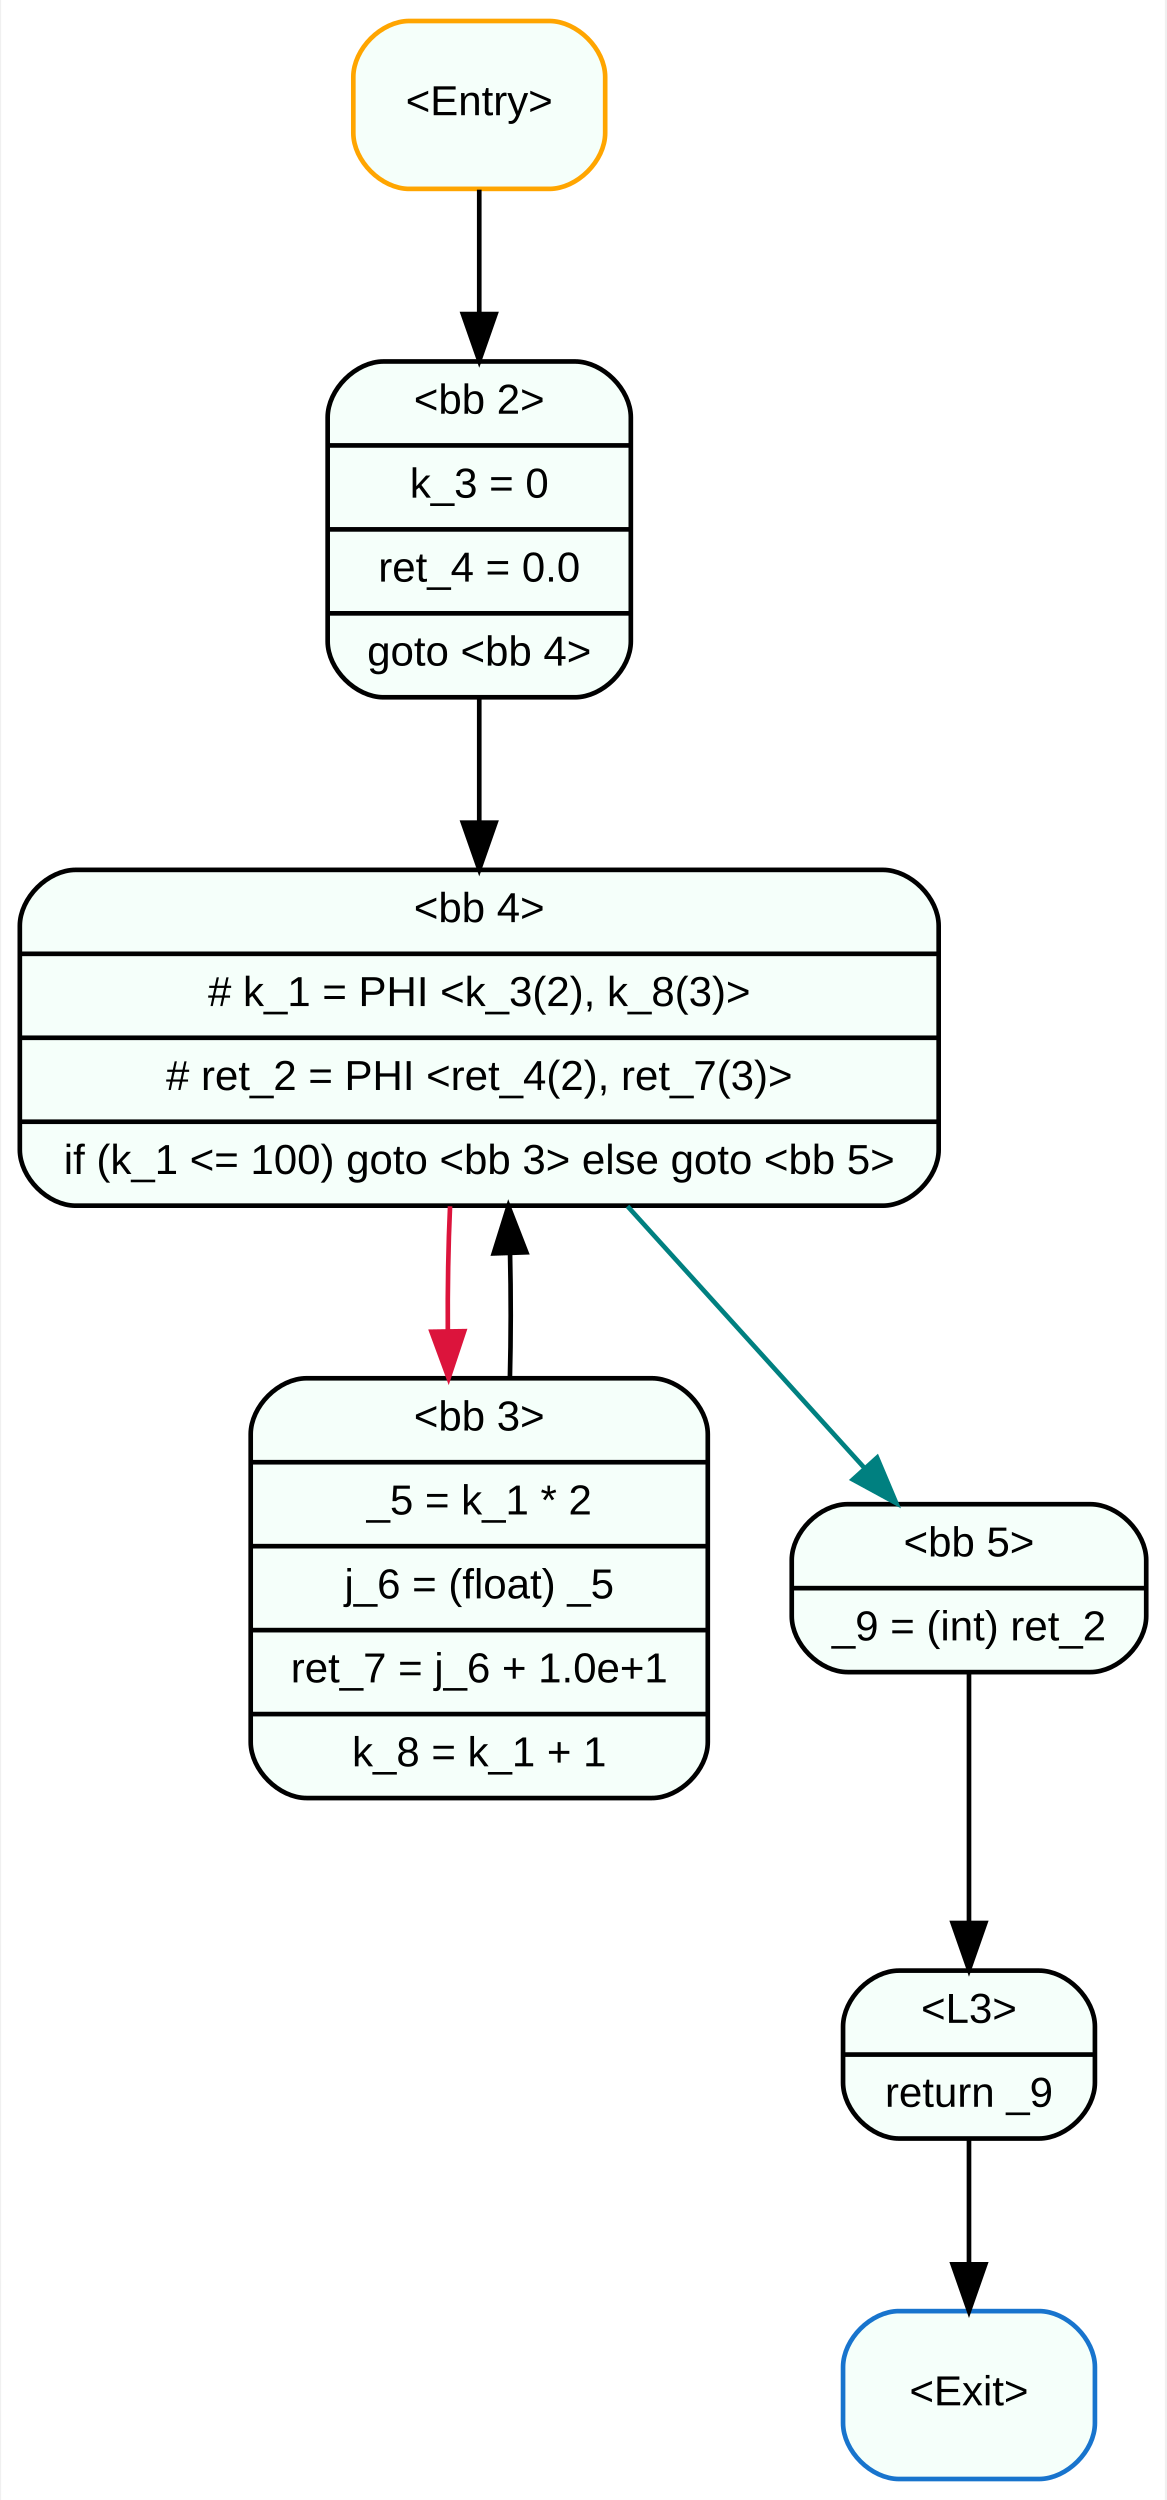
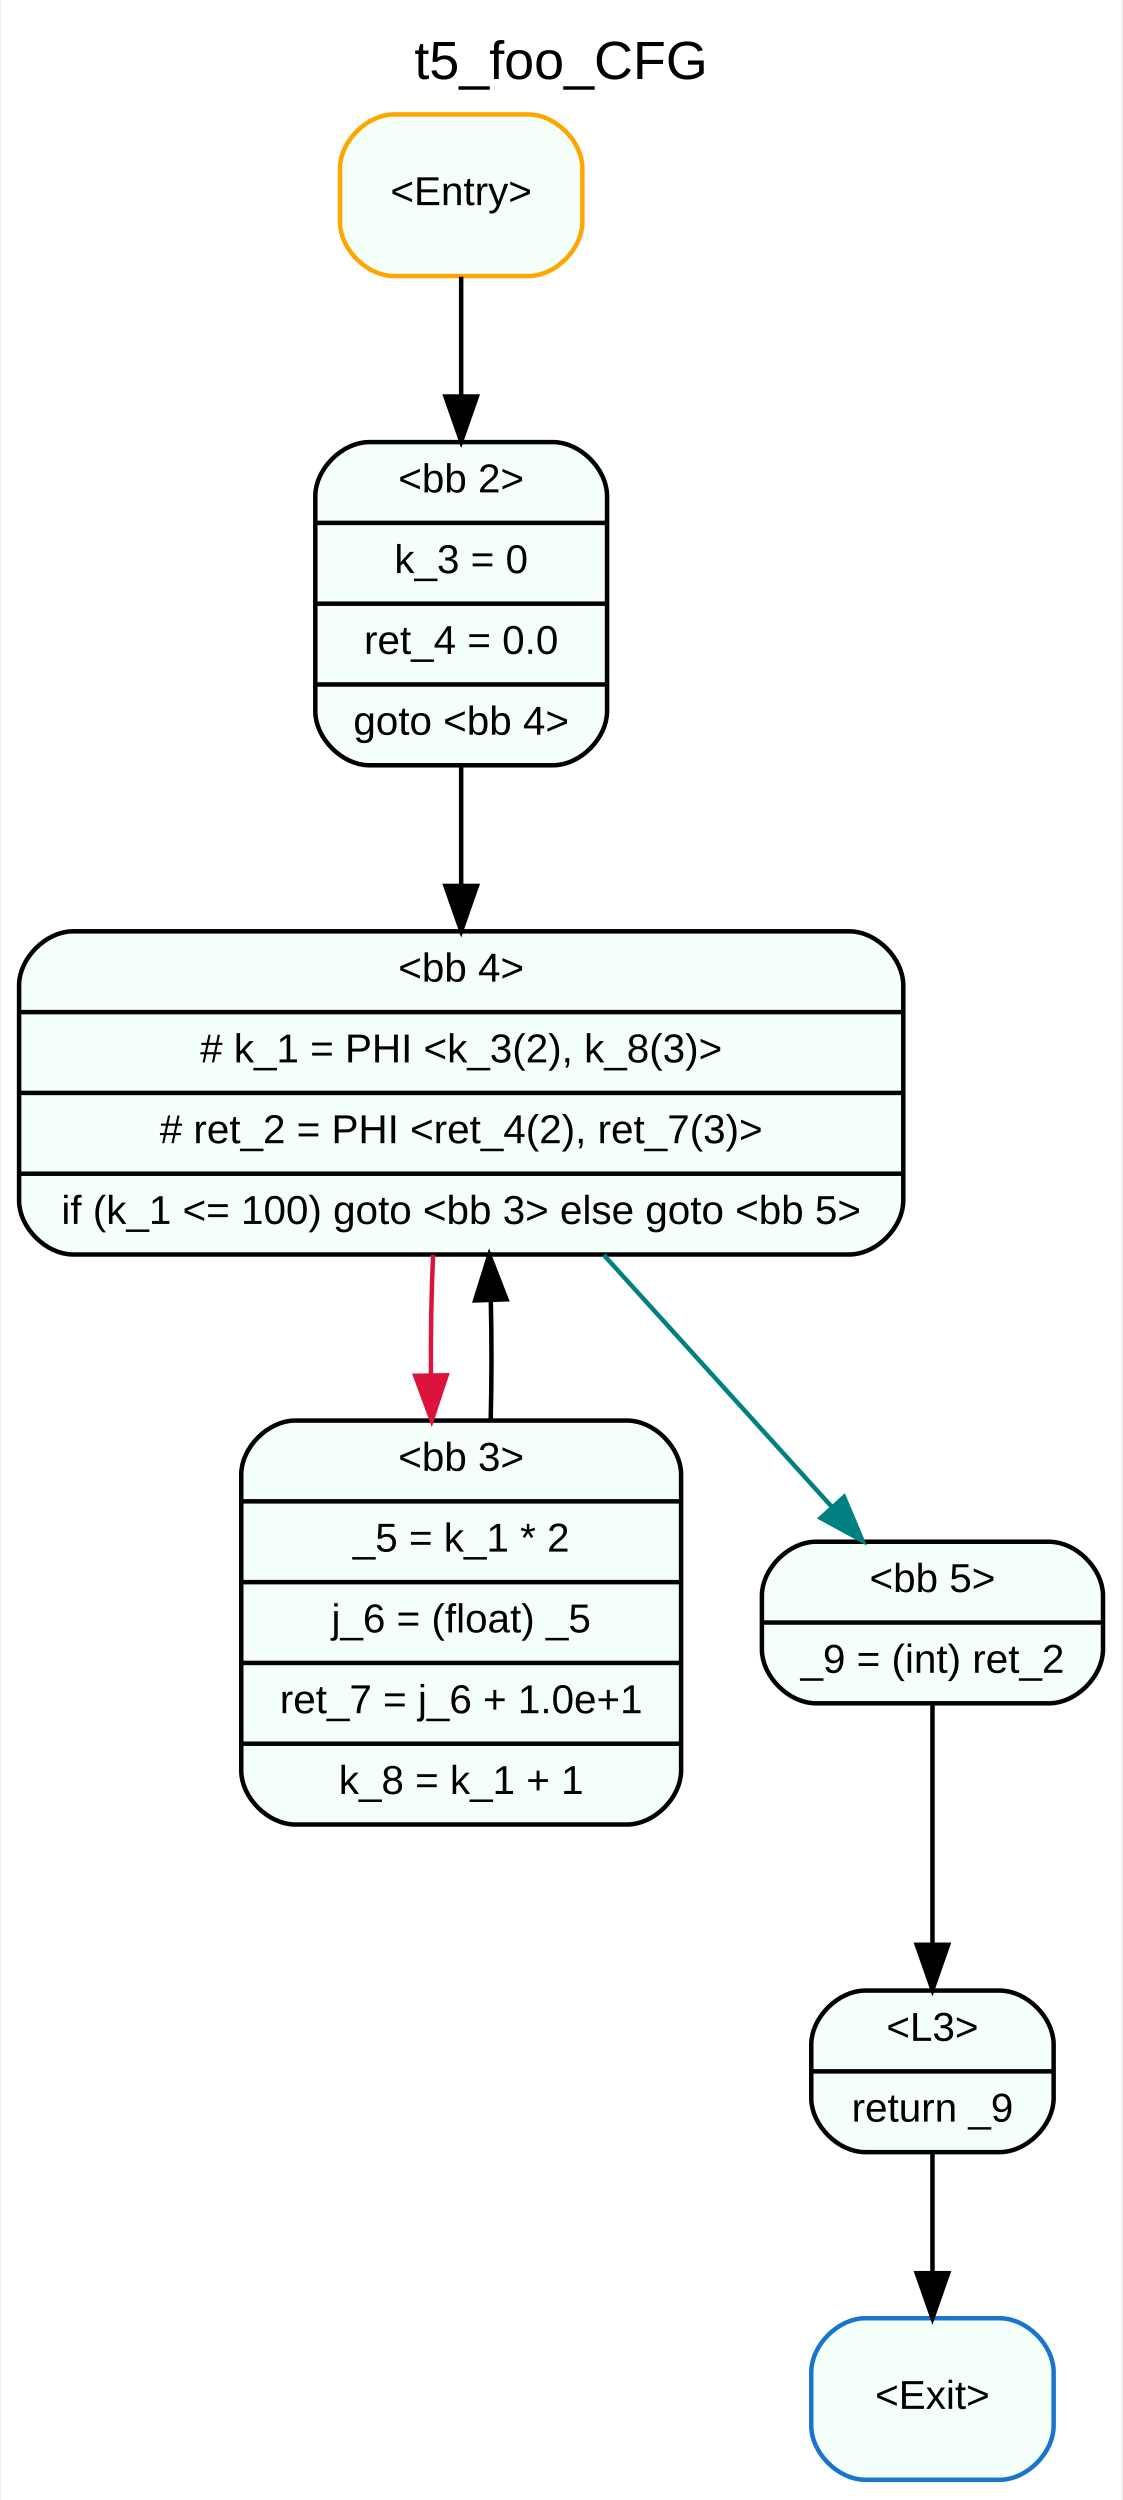
- <svg xmlns="http://www.w3.org/2000/svg" width="250pt" height="536pt" viewBox="0.00 0.00 249.50 536.00">
-   <g id="graph0" class="graph" transform="scale(1 1) rotate(0) translate(4 532)">
-     <polygon fill="white" stroke="none" points="-4,4 -4,-532 245.5,-532 245.5,4 -4,4" />
+ <svg xmlns="http://www.w3.org/2000/svg" width="250pt" height="557pt" viewBox="0.00 0.00 249.50 557.00">
+   <g id="graph0" class="graph" transform="scale(1 1) rotate(0) translate(4 553)">
+     <polygon fill="white" stroke="none" points="-4,4 -4,-553 245.5,-553 245.5,4 -4,4" />
+     <text text-anchor="middle" x="120.75" y="-535.4" font-family="Arial" font-size="12.00">t5_foo_CFG</text>
    <g id="node1" class="node">
      <path fill="mintcream" stroke="orange" d="M83.5,-491.5C83.5,-491.5 113.5,-491.5 113.5,-491.5 119.5,-491.5 125.5,-497.5 125.5,-503.5 125.5,-503.5 125.5,-515.5 125.5,-515.5 125.5,-521.5 119.5,-527.5 113.5,-527.5 113.5,-527.5 83.5,-527.5 83.5,-527.5 77.5,-527.5 71.5,-521.5 71.5,-515.5 71.5,-515.5 71.5,-503.5 71.5,-503.5 71.5,-497.5 77.5,-491.5 83.5,-491.5" />
      <text text-anchor="middle" x="98.5" y="-507.3" font-family="Arial" font-size="9.00">&lt;Entry&gt;</text>
    </g>
    <g id="node2" class="node">
      <path fill="mintcream" stroke="black" d="M78,-382.5C78,-382.5 119,-382.5 119,-382.5 125,-382.5 131,-388.5 131,-394.5 131,-394.5 131,-442.5 131,-442.5 131,-448.5 125,-454.5 119,-454.5 119,-454.5 78,-454.5 78,-454.5 72,-454.5 66,-448.5 66,-442.5 66,-442.5 66,-394.5 66,-394.5 66,-388.5 72,-382.5 78,-382.5" />
      <text text-anchor="middle" x="98.5" y="-443.3" font-family="Arial" font-size="9.00">&lt;bb 2&gt;</text>
      <polyline fill="none" stroke="black" points="66,-436.5 131,-436.5 " />
      <text text-anchor="middle" x="98.5" y="-425.3" font-family="Arial" font-size="9.00">k_3 = 0</text>
      <polyline fill="none" stroke="black" points="66,-418.5 131,-418.5 " />
      <text text-anchor="middle" x="98.5" y="-407.3" font-family="Arial" font-size="9.00">ret_4 = 0.0</text>
      <polyline fill="none" stroke="black" points="66,-400.5 131,-400.5 " />
      <text text-anchor="middle" x="98.5" y="-389.3" font-family="Arial" font-size="9.00">goto &lt;bb 4&gt;</text>
    </g>
    <g id="edge1" class="edge">
      <path fill="none" stroke="black" d="M98.5,-491.34C98.5,-483.698 98.5,-474.301 98.5,-464.852" />
      <polygon fill="black" stroke="black" points="102,-464.659 98.5,-454.659 95,-464.659 102,-464.659" />
    </g>
    <g id="node3" class="node">
      <path fill="mintcream" stroke="black" d="M12,-273.5C12,-273.5 185,-273.5 185,-273.5 191,-273.5 197,-279.5 197,-285.5 197,-285.5 197,-333.5 197,-333.5 197,-339.5 191,-345.5 185,-345.5 185,-345.5 12,-345.5 12,-345.5 6,-345.5 0,-339.5 0,-333.5 0,-333.5 0,-285.5 0,-285.5 0,-279.5 6,-273.5 12,-273.5" />
      <text text-anchor="middle" x="98.5" y="-334.3" font-family="Arial" font-size="9.00">&lt;bb 4&gt;</text>
      <polyline fill="none" stroke="black" points="0,-327.5 197,-327.5 " />
      <text text-anchor="middle" x="98.5" y="-316.3" font-family="Arial" font-size="9.00"># k_1 = PHI &lt;k_3(2), k_8(3)&gt;</text>
      <polyline fill="none" stroke="black" points="0,-309.5 197,-309.5 " />
      <text text-anchor="middle" x="98.5" y="-298.3" font-family="Arial" font-size="9.00"># ret_2 = PHI &lt;ret_4(2), ret_7(3)&gt;</text>
      <polyline fill="none" stroke="black" points="0,-291.5 197,-291.5 " />
      <text text-anchor="middle" x="98.5" y="-280.3" font-family="Arial" font-size="9.00">if (k_1 &lt;= 100) goto &lt;bb 3&gt; else goto &lt;bb 5&gt;</text>
    </g>
    <g id="edge2" class="edge">
      <path fill="none" stroke="black" d="M98.5,-382.464C98.5,-373.966 98.5,-364.759 98.5,-355.859" />
      <polygon fill="black" stroke="black" points="102,-355.614 98.5,-345.615 95,-355.615 102,-355.614" />
    </g>
    <g id="node4" class="node">
      <path fill="mintcream" stroke="black" d="M61.5,-146.5C61.5,-146.5 135.5,-146.5 135.5,-146.5 141.5,-146.5 147.5,-152.5 147.5,-158.5 147.5,-158.5 147.5,-224.5 147.5,-224.5 147.5,-230.5 141.5,-236.5 135.5,-236.5 135.5,-236.5 61.5,-236.5 61.5,-236.5 55.5,-236.5 49.5,-230.5 49.5,-224.5 49.5,-224.5 49.5,-158.5 49.5,-158.5 49.5,-152.5 55.5,-146.5 61.5,-146.5" />
      <text text-anchor="middle" x="98.5" y="-225.3" font-family="Arial" font-size="9.00">&lt;bb 3&gt;</text>
      <polyline fill="none" stroke="black" points="49.5,-218.5 147.5,-218.5 " />
      <text text-anchor="middle" x="98.5" y="-207.3" font-family="Arial" font-size="9.00">_5 = k_1 * 2</text>
      <polyline fill="none" stroke="black" points="49.5,-200.5 147.5,-200.5 " />
      <text text-anchor="middle" x="98.5" y="-189.3" font-family="Arial" font-size="9.00">j_6 = (float) _5</text>
      <polyline fill="none" stroke="black" points="49.5,-182.5 147.5,-182.5 " />
      <text text-anchor="middle" x="98.5" y="-171.3" font-family="Arial" font-size="9.00">ret_7 = j_6 + 1.0e+1</text>
      <polyline fill="none" stroke="black" points="49.5,-164.5 147.5,-164.5 " />
      <text text-anchor="middle" x="98.5" y="-153.3" font-family="Arial" font-size="9.00">k_8 = k_1 + 1</text>
    </g>
    <g id="edge3" class="edge">
      <path fill="none" stroke="crimson" d="M92.24,-273.381C91.86,-264.951 91.701,-255.753 91.763,-246.68" />
      <polygon fill="crimson" stroke="crimson" points="95.265,-246.592 91.927,-236.537 88.266,-246.479 95.265,-246.592" />
    </g>
    <g id="node5" class="node">
      <path fill="mintcream" stroke="black" d="M177.5,-173.5C177.5,-173.5 229.5,-173.5 229.5,-173.5 235.5,-173.5 241.5,-179.5 241.5,-185.5 241.5,-185.5 241.5,-197.5 241.5,-197.5 241.5,-203.5 235.5,-209.5 229.5,-209.5 229.5,-209.5 177.5,-209.5 177.5,-209.5 171.5,-209.5 165.5,-203.5 165.5,-197.5 165.5,-197.5 165.5,-185.5 165.5,-185.5 165.5,-179.5 171.5,-173.5 177.5,-173.5" />
      <text text-anchor="middle" x="203.5" y="-198.3" font-family="Arial" font-size="9.00">&lt;bb 5&gt;</text>
      <polyline fill="none" stroke="black" points="165.5,-191.5 241.5,-191.5 " />
      <text text-anchor="middle" x="203.5" y="-180.3" font-family="Arial" font-size="9.00">_9 = (int) ret_2</text>
    </g>
    <g id="edge5" class="edge">
      <path fill="none" stroke="teal" d="M130.288,-273.381C146.68,-255.273 166.279,-233.62 181.072,-217.277" />
      <polygon fill="teal" stroke="teal" points="183.797,-219.482 187.913,-209.72 178.608,-214.785 183.797,-219.482" />
    </g>
    <g id="edge4" class="edge">
      <path fill="none" stroke="black" d="M105.073,-236.537C105.299,-245.294 105.309,-254.503 105.102,-263.298" />
      <polygon fill="black" stroke="black" points="101.601,-263.268 104.76,-273.381 108.597,-263.506 101.601,-263.268" />
    </g>
    <g id="node6" class="node">
      <path fill="mintcream" stroke="black" d="M188.5,-73.5C188.5,-73.5 218.5,-73.5 218.5,-73.5 224.5,-73.5 230.5,-79.5 230.5,-85.5 230.5,-85.5 230.5,-97.5 230.5,-97.5 230.5,-103.5 224.5,-109.5 218.5,-109.5 218.5,-109.5 188.5,-109.5 188.5,-109.5 182.5,-109.5 176.5,-103.5 176.5,-97.5 176.5,-97.5 176.5,-85.5 176.5,-85.5 176.5,-79.5 182.5,-73.5 188.5,-73.5" />
      <text text-anchor="middle" x="203.5" y="-98.3" font-family="Arial" font-size="9.00">&lt;L3&gt;</text>
      <polyline fill="none" stroke="black" points="176.5,-91.5 230.5,-91.5 " />
      <text text-anchor="middle" x="203.5" y="-80.3" font-family="Arial" font-size="9.00">return _9</text>
    </g>
    <g id="edge6" class="edge">
      <path fill="none" stroke="black" d="M203.5,-173.43C203.5,-158.625 203.5,-136.932 203.5,-119.731" />
      <polygon fill="black" stroke="black" points="207,-119.703 203.5,-109.703 200,-119.704 207,-119.703" />
    </g>
    <g id="node7" class="node">
      <path fill="mintcream" stroke="#1874cd" d="M188.5,-0.5C188.5,-0.5 218.5,-0.5 218.5,-0.5 224.5,-0.5 230.5,-6.5 230.5,-12.5 230.5,-12.5 230.5,-24.5 230.5,-24.5 230.5,-30.5 224.5,-36.5 218.5,-36.5 218.5,-36.5 188.5,-36.5 188.5,-36.5 182.5,-36.5 176.5,-30.5 176.5,-24.5 176.5,-24.5 176.5,-12.5 176.5,-12.5 176.5,-6.5 182.5,-0.5 188.5,-0.5" />
      <text text-anchor="middle" x="203.5" y="-16.3" font-family="Arial" font-size="9.00">&lt;Exit&gt;</text>
    </g>
    <g id="edge7" class="edge">
      <path fill="none" stroke="black" d="M203.5,-73.313C203.5,-65.29 203.5,-55.547 203.5,-46.569" />
      <polygon fill="black" stroke="black" points="207,-46.529 203.5,-36.529 200,-46.529 207,-46.529" />
    </g>
  </g>
</svg>
